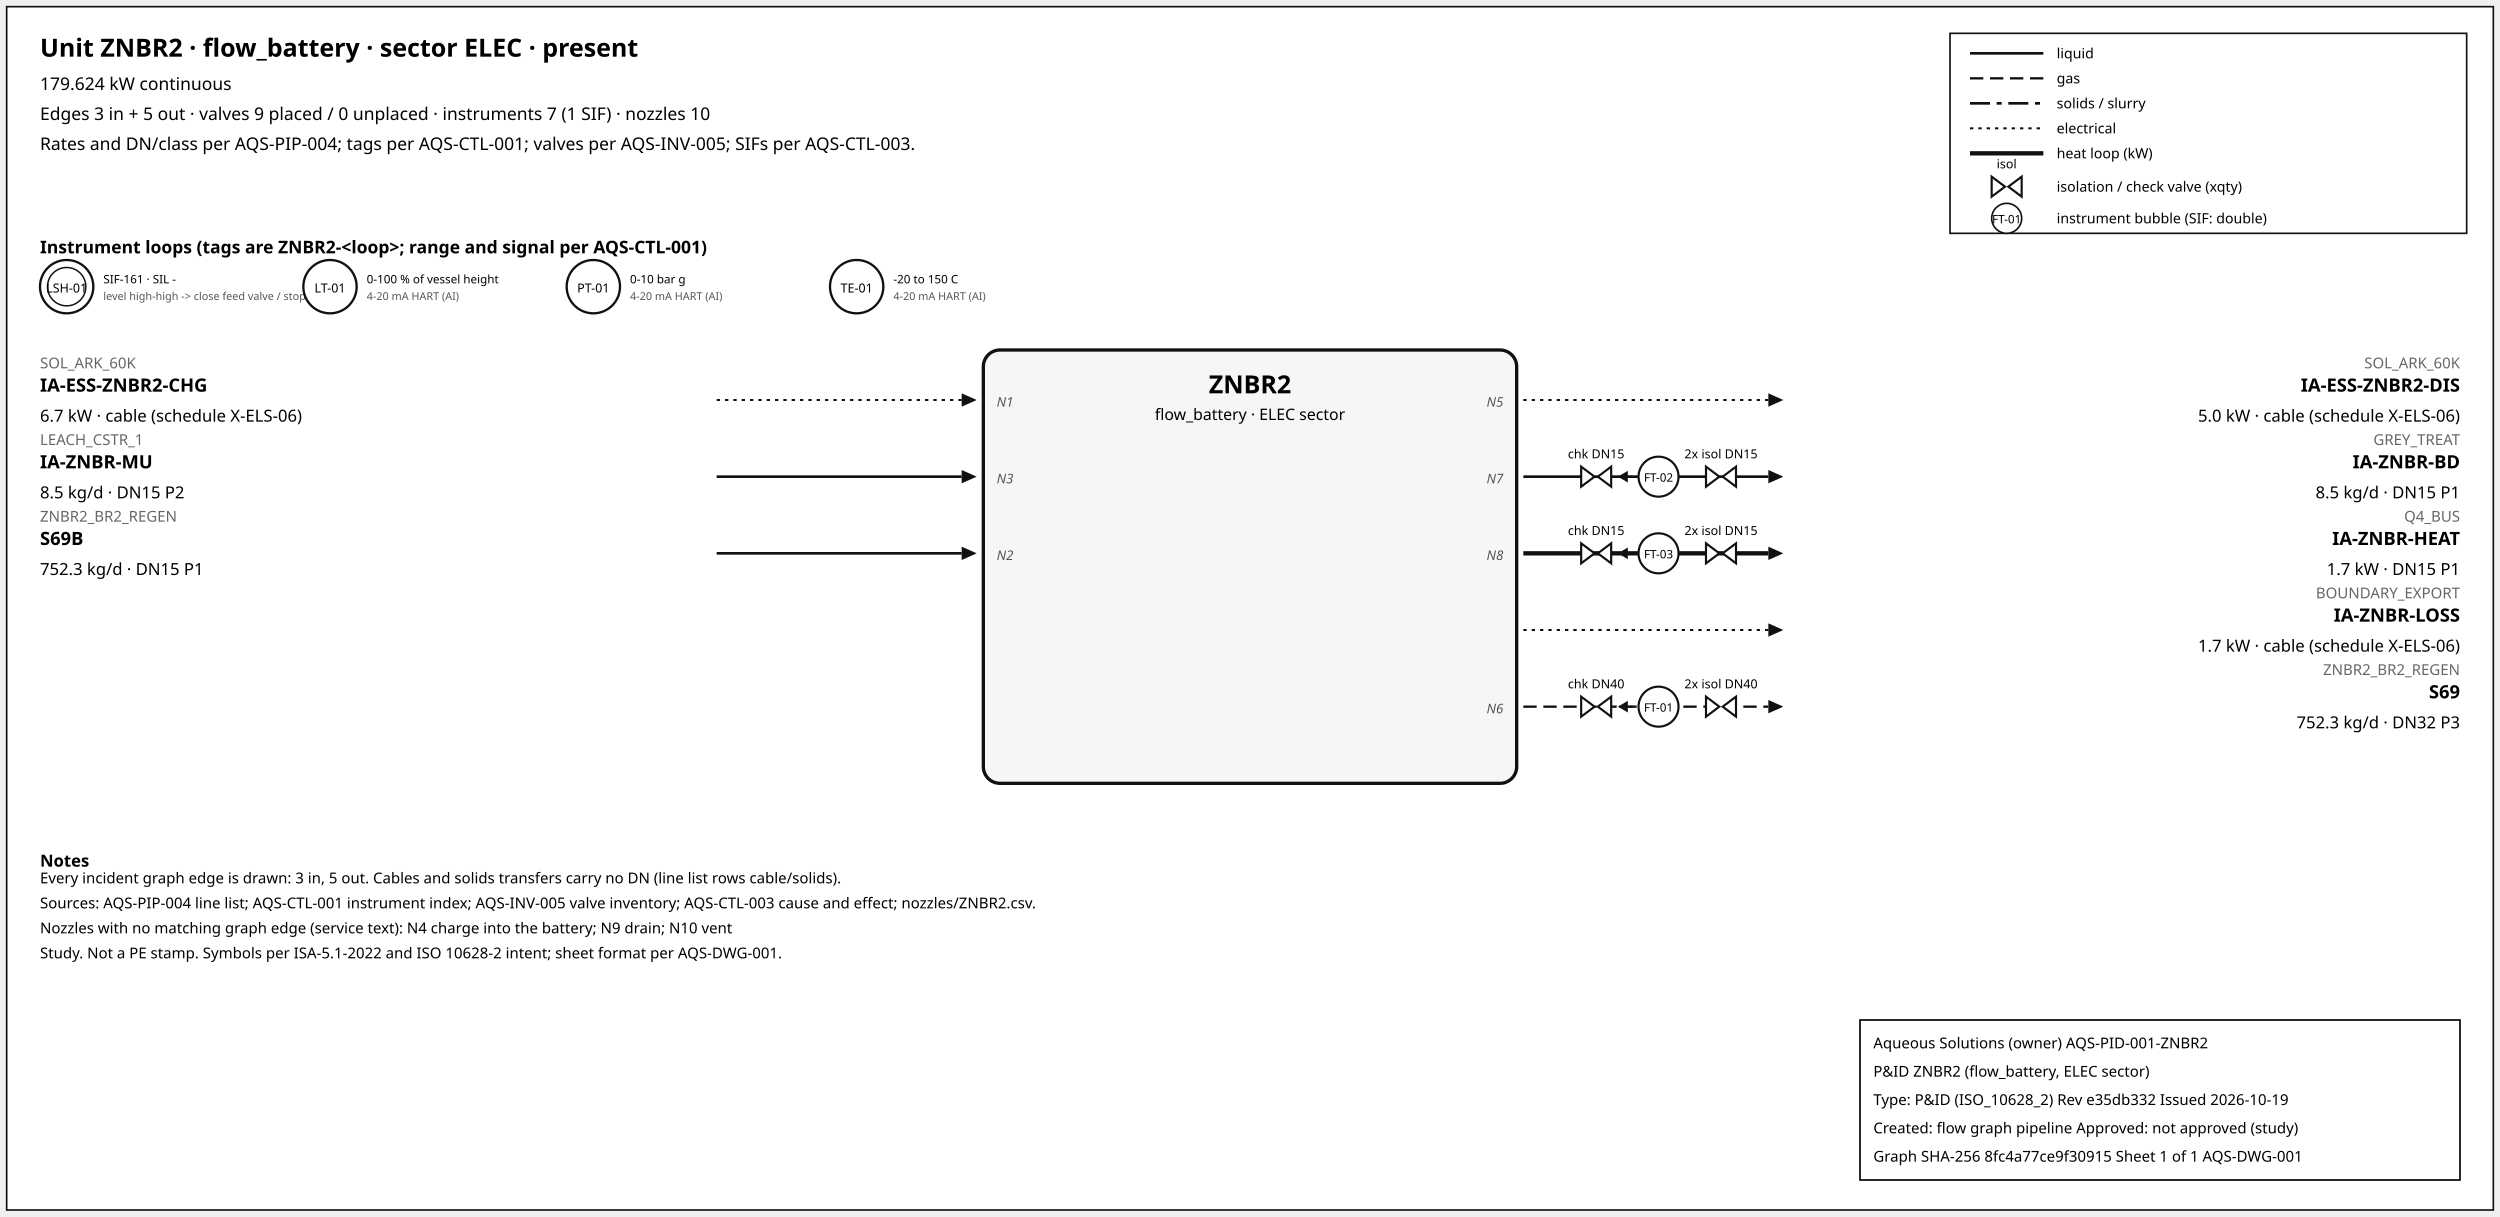
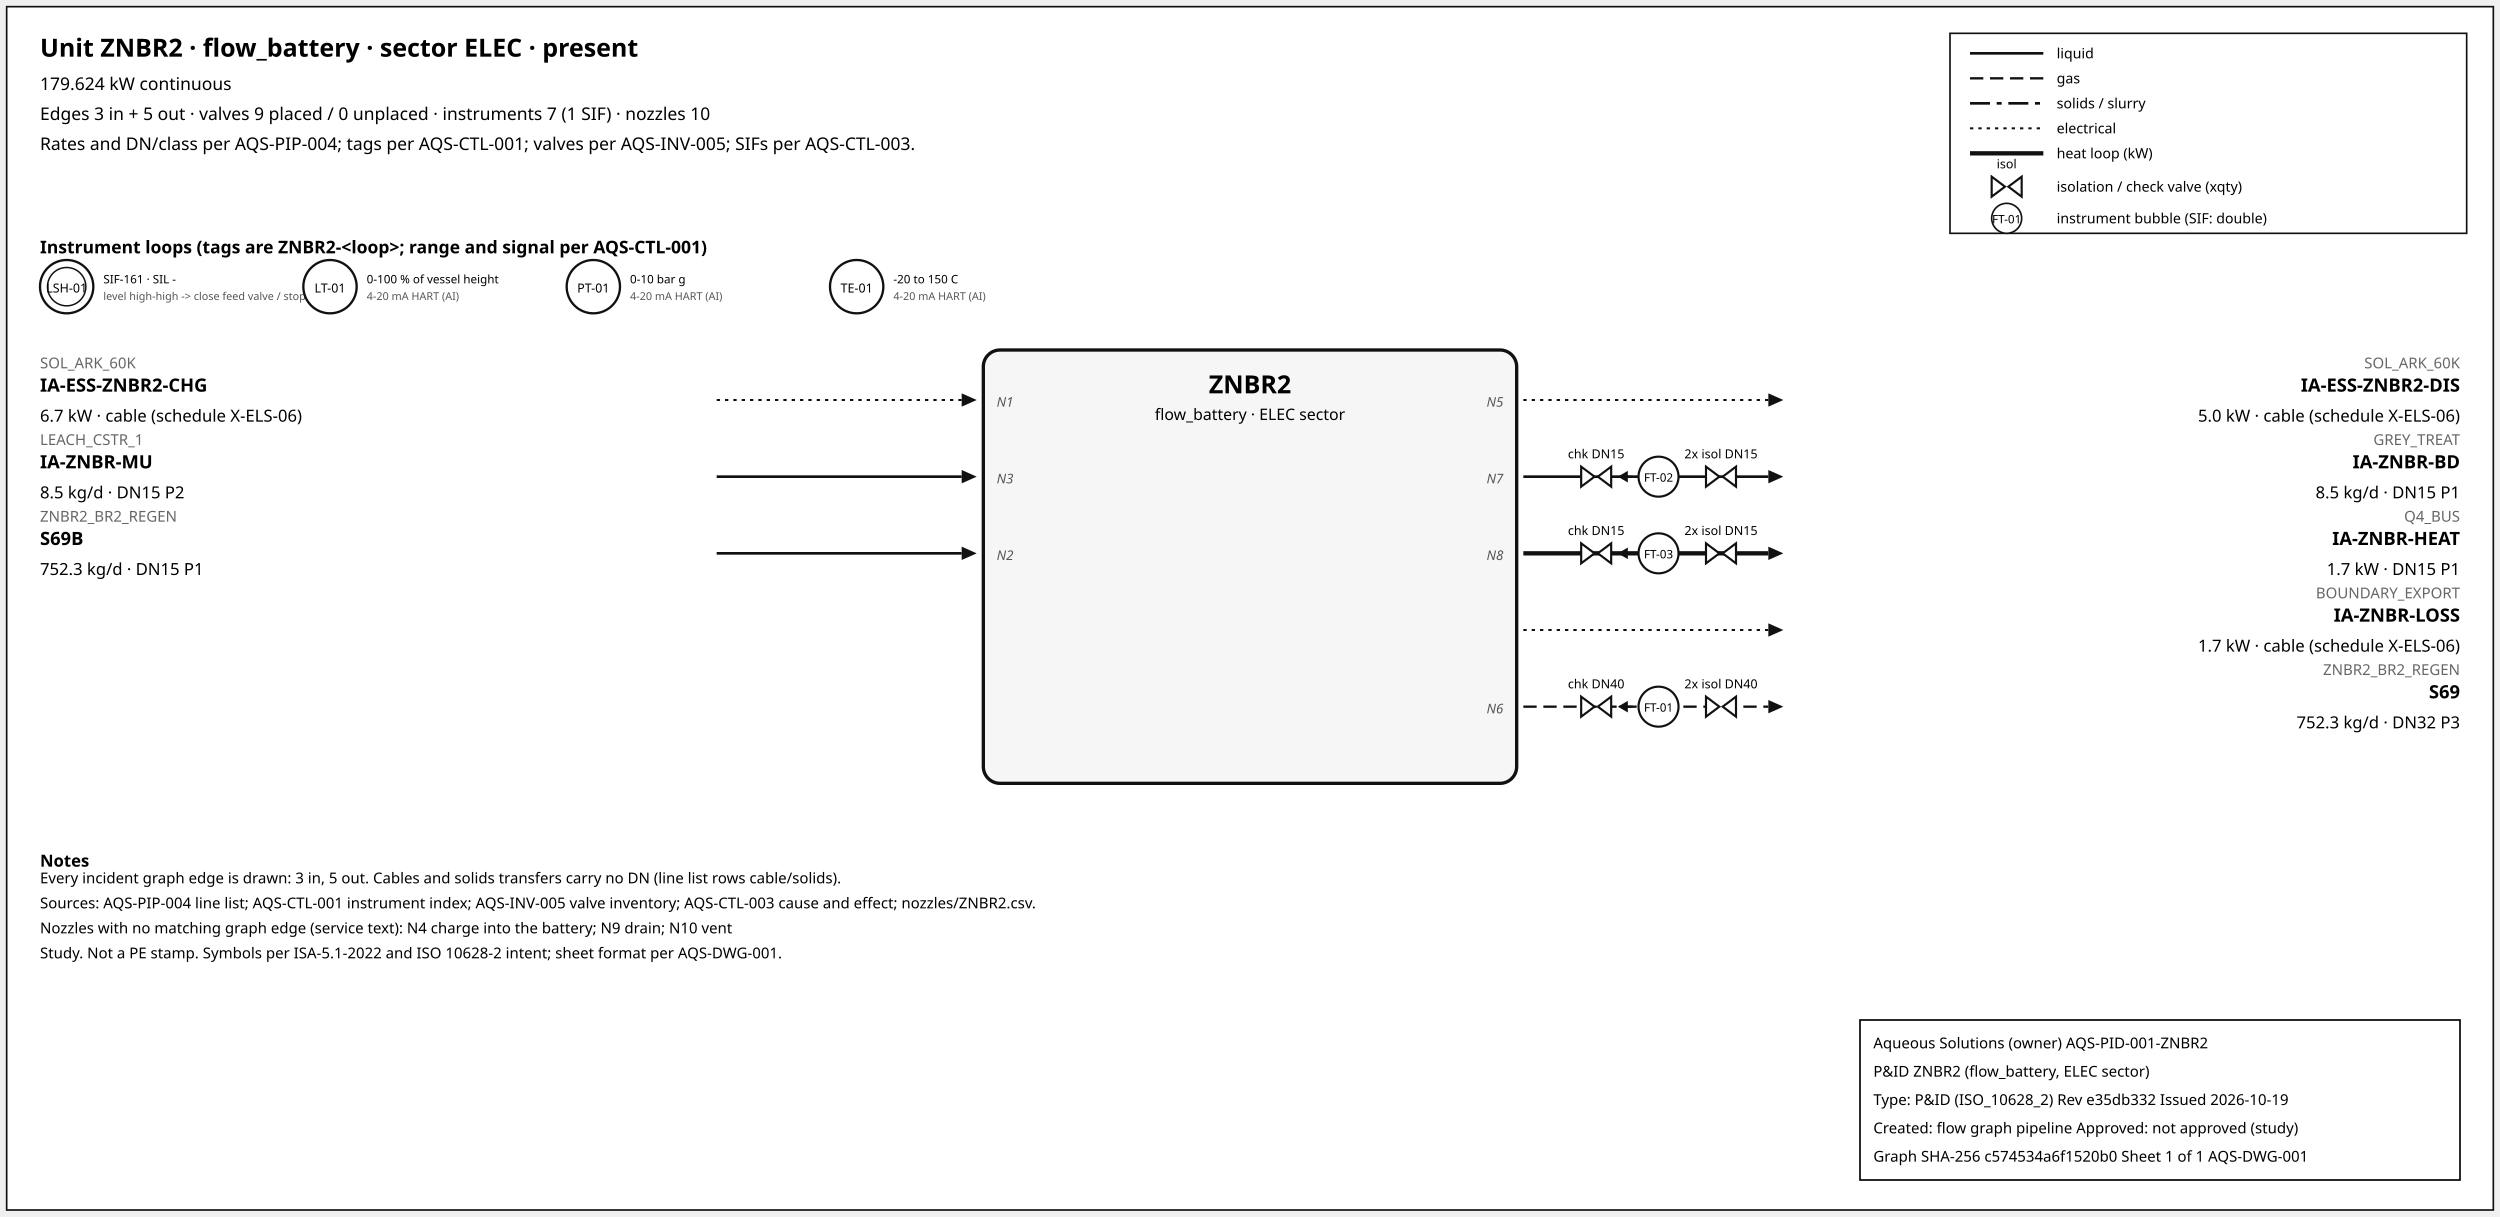
<svg xmlns="http://www.w3.org/2000/svg" width="1500" height="730" font-family="sans-serif">
  <rect x="4" y="4" width="1492" height="722" fill="white" stroke="#111" />
  <text x="24" y="34" font-size="15" font-weight="600">Unit ZNBR2 · flow_battery · sector ELEC · present</text>
  <text x="24" y="54" font-size="10.5">179.624 kW continuous</text>
  <text x="24" y="72" font-size="10.5">Edges 3 in + 5 out · valves 9 placed / 0 unplaced · instruments 7 (1 SIF) · nozzles 10</text>
  <text x="24" y="90" font-size="10.5">Rates and DN/class per AQS-PIP-004; tags per AQS-CTL-001; valves per AQS-INV-005; SIFs per AQS-CTL-003.</text>
  <rect x="1170" y="20" width="310" height="120" fill="white" stroke="#111" />
  <line x1="1182" y1="32" x2="1226" y2="32" stroke="#111" stroke-width="1.6" />
  <text x="1234" y="35" font-size="8.5">liquid</text>
  <line x1="1182" y1="47" x2="1226" y2="47" stroke="#111" stroke-width="1.4" stroke-dasharray="8,4" />
  <text x="1234" y="50" font-size="8.5">gas</text>
  <line x1="1182" y1="62" x2="1226" y2="62" stroke="#111" stroke-width="1.6" stroke-dasharray="12,4,3,4" />
  <text x="1234" y="65" font-size="8.5">solids / slurry</text>
  <line x1="1182" y1="77" x2="1226" y2="77" stroke="#111" stroke-width="1.2" stroke-dasharray="2,3" />
  <text x="1234" y="80" font-size="8.5">electrical</text>
  <line x1="1182" y1="92" x2="1226" y2="92" stroke="#111" stroke-width="2.6" />
  <text x="1234" y="95" font-size="8.5">heat loop (kW)</text>
  <path d="M 1195.0,106 L 1203.0,112 L 1195.0,118 Z M 1213.0,106 L 1205.0,112 L 1213.0,118 Z" fill="white" stroke="#111" stroke-width="1.3" />
  <text x="1204.0" y="101.0" font-size="7.5" text-anchor="middle">isol</text>
  <text x="1234" y="115" font-size="8.5">isolation / check valve (xqty)</text>
  <circle cx="1204" cy="131" r="9" fill="white" stroke="#111" />
  <text x="1204" y="134" font-size="7" text-anchor="middle">FT-01</text>
  <text x="1234" y="134" font-size="8.5">instrument bubble (SIF: double)</text>
  <text x="24" y="152" font-size="10.5" font-weight="600">Instrument loops (tags are ZNBR2-&lt;loop&gt;; range and signal per AQS-CTL-001)</text>
  <circle cx="40" cy="172" r="16" fill="white" stroke="#111" stroke-width="1.4" />
  <circle cx="40" cy="172" r="11.5" fill="none" stroke="#111" stroke-width="0.9" />
  <text x="40" y="175.5" font-size="7.5" text-anchor="middle">LSH-01</text>
  <text x="62" y="170" font-size="7">SIF-161 · SIL -</text>
  <text x="62" y="180" font-size="6.5" fill="#555">level high-high -&gt; close feed valve / stop f</text>
  <circle cx="198" cy="172" r="16" fill="white" stroke="#111" stroke-width="1.4" />
  <text x="198" y="175.5" font-size="7.5" text-anchor="middle">LT-01</text>
  <text x="220" y="170" font-size="7">0-100 % of vessel height</text>
  <text x="220" y="180" font-size="6.5" fill="#555">4-20 mA HART (AI)</text>
  <circle cx="356" cy="172" r="16" fill="white" stroke="#111" stroke-width="1.4" />
  <text x="356" y="175.5" font-size="7.5" text-anchor="middle">PT-01</text>
  <text x="378" y="170" font-size="7">0-10 bar g</text>
  <text x="378" y="180" font-size="6.5" fill="#555">4-20 mA HART (AI)</text>
  <circle cx="514" cy="172" r="16" fill="white" stroke="#111" stroke-width="1.4" />
  <text x="514" y="175.5" font-size="7.5" text-anchor="middle">TE-01</text>
  <text x="536" y="170" font-size="7">-20 to 150 C</text>
  <text x="536" y="180" font-size="6.5" fill="#555">4-20 mA HART (AI)</text>
  <rect x="590" y="210" width="320" height="260" rx="10" fill="#f6f6f6" stroke="#111" stroke-width="2" />
  <text x="750.0" y="236" font-size="15" font-weight="700" text-anchor="middle">ZNBR2</text>
  <text x="750.0" y="252" font-size="9.5" text-anchor="middle">flow_battery · ELEC sector</text>
  <line x1="430" y1="240" x2="577" y2="240" stroke="#111" stroke-width="1.2" stroke-dasharray="2,3" class="edge-in" />
  <polygon points="586,240 577,236 577,244" fill="#111" />
  <text x="24" y="221" font-size="9" fill="#666" text-anchor="start">SOL_ARK_60K</text>
  <text x="24" y="235" font-size="11" font-weight="600" text-anchor="start">IA-ESS-ZNBR2-CHG</text>
  <text x="24" y="253" font-size="10" text-anchor="start">6.7 kW · cable (schedule X-ELS-06)</text>
  <text x="598" y="244" font-size="8" font-style="italic" fill="#555" text-anchor="start">N1</text>
  <line x1="430" y1="286" x2="577" y2="286" stroke="#111" stroke-width="1.6" class="edge-in" />
  <polygon points="586,286 577,282 577,290" fill="#111" />
  <text x="24" y="267" font-size="9" fill="#666" text-anchor="start">LEACH_CSTR_1</text>
  <text x="24" y="281" font-size="11" font-weight="600" text-anchor="start">IA-ZNBR-MU</text>
  <text x="24" y="299" font-size="10" text-anchor="start">8.5 kg/d · DN15 P2</text>
  <text x="598" y="290" font-size="8" font-style="italic" fill="#555" text-anchor="start">N3</text>
  <line x1="430" y1="332" x2="577" y2="332" stroke="#111" stroke-width="1.6" class="edge-in" />
  <polygon points="586,332 577,328 577,336" fill="#111" />
  <text x="24" y="313" font-size="9" fill="#666" text-anchor="start">ZNBR2_BR2_REGEN</text>
  <text x="24" y="327" font-size="11" font-weight="600" text-anchor="start">S69B</text>
  <text x="24" y="345" font-size="10" text-anchor="start">752.3 kg/d · DN15 P1</text>
  <text x="598" y="336" font-size="8" font-style="italic" fill="#555" text-anchor="start">N2</text>
  <line x1="914" y1="240" x2="1061" y2="240" stroke="#111" stroke-width="1.2" stroke-dasharray="2,3" class="edge-out" />
  <polygon points="1070,240 1061,236 1061,244" fill="#111" />
  <text x="1476" y="221" font-size="9" fill="#666" text-anchor="end">SOL_ARK_60K</text>
  <text x="1476" y="235" font-size="11" font-weight="600" text-anchor="end">IA-ESS-ZNBR2-DIS</text>
  <text x="1476" y="253" font-size="10" text-anchor="end">5.0 kW · cable (schedule X-ELS-06)</text>
  <text x="902" y="244" font-size="8" font-style="italic" fill="#555" text-anchor="end">N5</text>
  <line x1="914" y1="286" x2="1061" y2="286" stroke="#111" stroke-width="1.6" class="edge-out" />
  <polygon points="1070,286 1061,282 1061,290" fill="#111" />
  <text x="1476" y="267" font-size="9" fill="#666" text-anchor="end">GREY_TREAT</text>
  <text x="1476" y="281" font-size="11" font-weight="600" text-anchor="end">IA-ZNBR-BD</text>
  <text x="1476" y="299" font-size="10" text-anchor="end">8.5 kg/d · DN15 P1</text>
  <text x="902" y="290" font-size="8" font-style="italic" fill="#555" text-anchor="end">N7</text>
  <line x1="979.7" y1="286" x2="971.7" y2="286" stroke="#111" stroke-width="1.2" />
  <polygon points="970.7,286 976.7,282.5 976.7,289.5" fill="#111" />
  <path d="M 948.7,280 L 956.7,286 L 948.7,292 Z M 966.7,280 L 958.7,286 L 966.7,292 Z" fill="white" stroke="#111" stroke-width="1.3" />
  <text x="957.7" y="275.0" font-size="7.5" text-anchor="middle">chk DN15</text>
  <path d="M 1023.6,280 L 1031.6,286 L 1023.6,292 Z M 1041.6,280 L 1033.6,286 L 1041.6,292 Z" fill="white" stroke="#111" stroke-width="1.3" />
  <text x="1032.6" y="275.0" font-size="7.5" text-anchor="middle">2x isol DN15</text>
  <circle cx="995.12" cy="286" r="12" fill="white" stroke="#111" stroke-width="1.3" />
  <text x="995.12" y="289" font-size="7" text-anchor="middle">FT-02</text>
  <line x1="914" y1="332" x2="1061" y2="332" stroke="#111" stroke-width="2.6" class="edge-out" />
  <polygon points="1070,332 1061,328 1061,336" fill="#111" />
  <text x="1476" y="313" font-size="9" fill="#666" text-anchor="end">Q4_BUS</text>
  <text x="1476" y="327" font-size="11" font-weight="600" text-anchor="end">IA-ZNBR-HEAT</text>
  <text x="1476" y="345" font-size="10" text-anchor="end">1.7 kW · DN15 P1</text>
  <text x="902" y="336" font-size="8" font-style="italic" fill="#555" text-anchor="end">N8</text>
  <line x1="979.7" y1="332" x2="971.7" y2="332" stroke="#111" stroke-width="1.2" />
  <polygon points="970.7,332 976.7,328.5 976.7,335.5" fill="#111" />
  <path d="M 948.7,326 L 956.7,332 L 948.7,338 Z M 966.7,326 L 958.7,332 L 966.7,338 Z" fill="white" stroke="#111" stroke-width="1.3" />
  <text x="957.7" y="321.0" font-size="7.5" text-anchor="middle">chk DN15</text>
  <path d="M 1023.6,326 L 1031.6,332 L 1023.6,338 Z M 1041.6,326 L 1033.6,332 L 1041.6,338 Z" fill="white" stroke="#111" stroke-width="1.3" />
  <text x="1032.6" y="321.0" font-size="7.5" text-anchor="middle">2x isol DN15</text>
  <circle cx="995.12" cy="332" r="12" fill="white" stroke="#111" stroke-width="1.3" />
  <text x="995.12" y="335" font-size="7" text-anchor="middle">FT-03</text>
  <line x1="914" y1="378" x2="1061" y2="378" stroke="#111" stroke-width="1.2" stroke-dasharray="2,3" class="edge-out" />
  <polygon points="1070,378 1061,374 1061,382" fill="#111" />
  <text x="1476" y="359" font-size="9" fill="#666" text-anchor="end">BOUNDARY_EXPORT</text>
  <text x="1476" y="373" font-size="11" font-weight="600" text-anchor="end">IA-ZNBR-LOSS</text>
  <text x="1476" y="391" font-size="10" text-anchor="end">1.7 kW · cable (schedule X-ELS-06)</text>
  <line x1="914" y1="424" x2="1061" y2="424" stroke="#111" stroke-width="1.4" stroke-dasharray="8,4" class="edge-out" />
  <polygon points="1070,424 1061,420 1061,428" fill="#111" />
  <text x="1476" y="405" font-size="9" fill="#666" text-anchor="end">ZNBR2_BR2_REGEN</text>
  <text x="1476" y="419" font-size="11" font-weight="600" text-anchor="end">S69</text>
  <text x="1476" y="437" font-size="10" text-anchor="end">752.3 kg/d · DN32 P3</text>
  <text x="902" y="428" font-size="8" font-style="italic" fill="#555" text-anchor="end">N6</text>
  <line x1="979.7" y1="424" x2="971.7" y2="424" stroke="#111" stroke-width="1.2" />
  <polygon points="970.7,424 976.7,420.5 976.7,427.5" fill="#111" />
  <path d="M 948.7,418 L 956.7,424 L 948.7,430 Z M 966.7,418 L 958.7,424 L 966.7,430 Z" fill="white" stroke="#111" stroke-width="1.3" />
  <text x="957.7" y="413.0" font-size="7.5" text-anchor="middle">chk DN40</text>
  <path d="M 1023.6,418 L 1031.6,424 L 1023.6,430 Z M 1041.6,418 L 1033.6,424 L 1041.6,430 Z" fill="white" stroke="#111" stroke-width="1.3" />
  <text x="1032.6" y="413.0" font-size="7.5" text-anchor="middle">2x isol DN40</text>
  <circle cx="995.12" cy="424" r="12" fill="white" stroke="#111" stroke-width="1.3" />
  <text x="995.12" y="427" font-size="7" text-anchor="middle">FT-01</text>
  <text x="24" y="520" font-size="10" font-weight="600">Notes</text>
  <text x="24" y="530" font-size="9">Every incident graph edge is drawn: 3 in, 5 out. Cables and solids transfers carry no DN (line list rows cable/solids).</text>
  <text x="24" y="545" font-size="9">Sources: AQS-PIP-004 line list; AQS-CTL-001 instrument index; AQS-INV-005 valve inventory; AQS-CTL-003 cause and effect; nozzles/ZNBR2.csv.</text>
  <text x="24" y="560" font-size="9">Nozzles with no matching graph edge (service text): N4 charge into the battery; N9 drain; N10 vent</text>
  <text x="24" y="575" font-size="9">Study. Not a PE stamp. Symbols per ISA-5.1-2022 and ISO 10628-2 intent; sheet format per AQS-DWG-001.</text>
  <g id="aqs-title-block">
    <rect x="1116" y="612" width="360" height="96" fill="white" stroke="black" stroke-width="1" />
    <text x="1124" y="629" font-size="9">Aqueous Solutions (owner)   AQS-PID-001-ZNBR2</text>
    <text x="1124" y="646" font-size="9">P&amp;ID ZNBR2 (flow_battery, ELEC sector)</text>
    <text x="1124" y="663" font-size="9">Type: P&amp;ID (ISO_10628_2)   Rev e35db332   Issued 2026-10-19</text>
    <text x="1124" y="680" font-size="9">Created: flow graph pipeline   Approved: not approved (study)</text>
-     <text x="1124" y="697" font-size="9">Graph SHA-256 8fc4a77ce9f30915   Sheet 1 of 1   AQS-DWG-001</text>
+     <text x="1124" y="697" font-size="9">Graph SHA-256 c574534a6f1520b0   Sheet 1 of 1   AQS-DWG-001</text>
  </g>
</svg>
